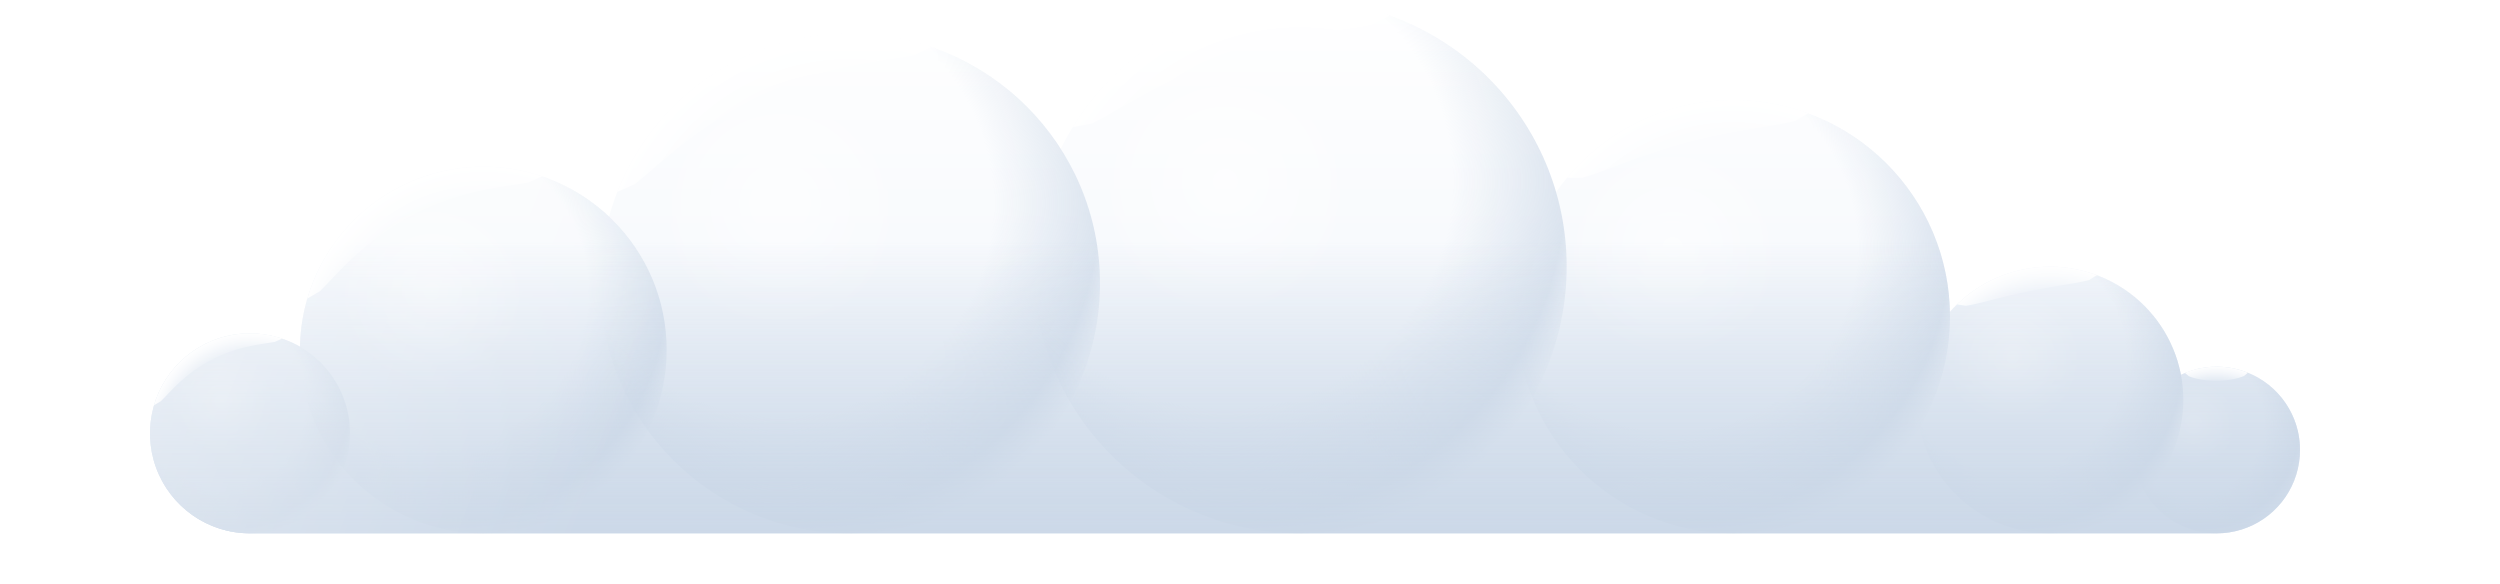
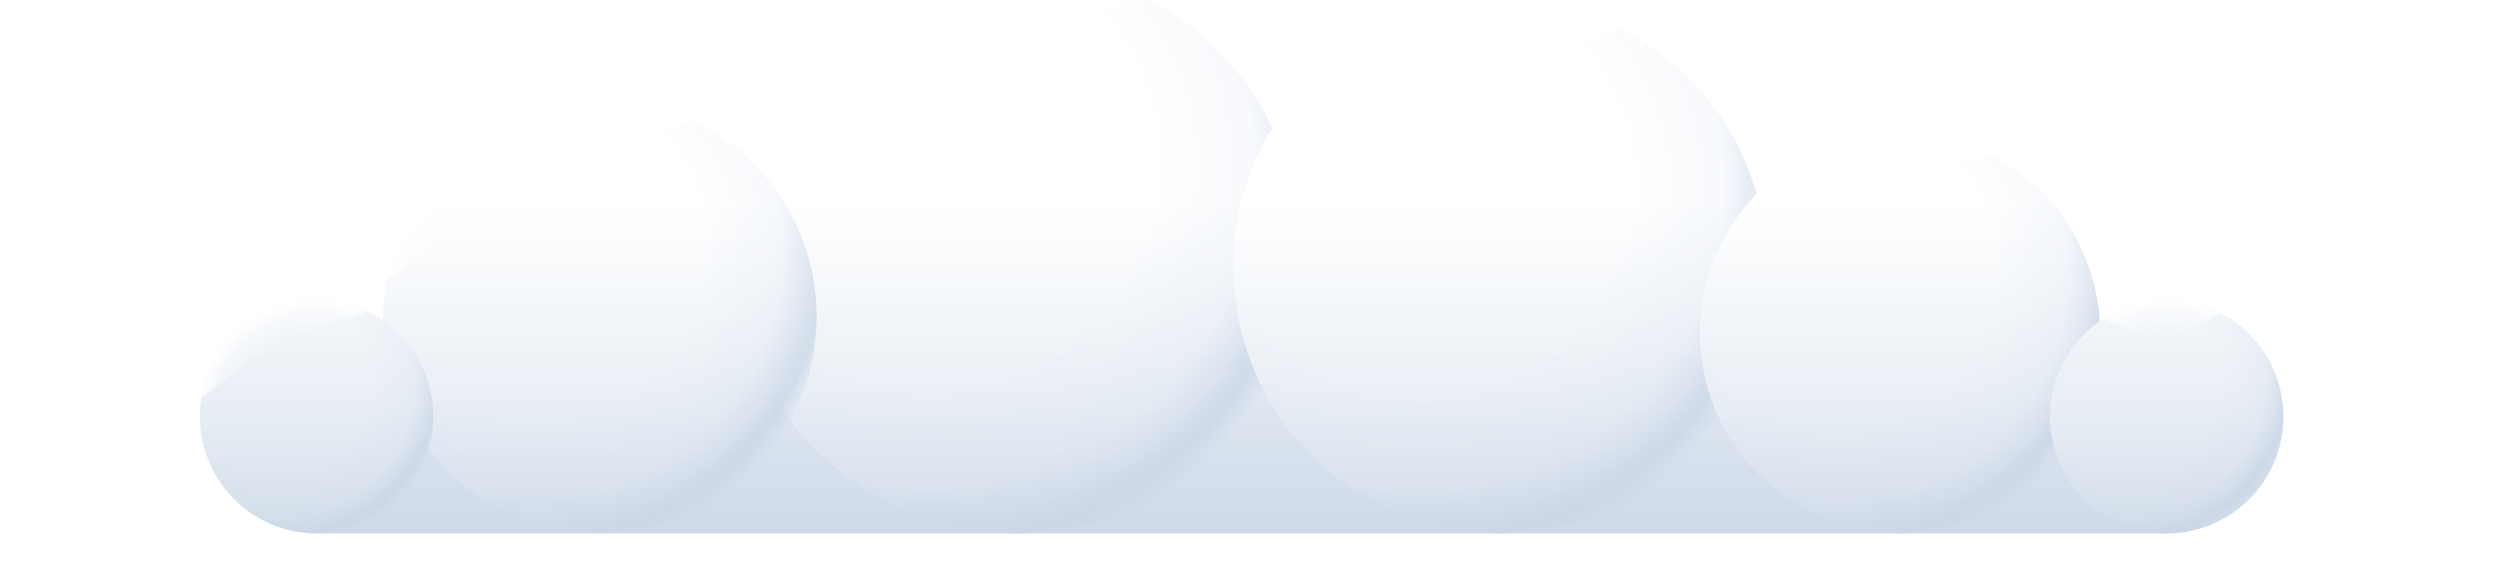
<svg xmlns="http://www.w3.org/2000/svg" width="300" height="70" viewBox="0 0 300 70">
  <defs>
-     <linearGradient id="body" gradientUnits="userSpaceOnUse" x1="0" y1="0" x2="0" y2="64">
+     <linearGradient id="body" gradientUnits="userSpaceOnUse" x1="0" y1="-4" x2="0" y2="64">
      <stop offset="0" stop-color="#FFFFFF" stop-opacity="1" />
-       <stop offset="0.45" stop-color="#F8FAFD" stop-opacity="1" />
-       <stop offset="1" stop-color="#DCE6F2" stop-opacity="1" />
+       <stop offset="0.5" stop-color="#F7F9FC" stop-opacity="1" />
+       <stop offset="1" stop-color="#E4EBF4" stop-opacity="1" />
    </linearGradient>
-     <linearGradient id="under" gradientUnits="userSpaceOnUse" x1="0" y1="28.8" x2="0" y2="64">
+     <linearGradient id="under" gradientUnits="userSpaceOnUse" x1="0" y1="24.56" x2="0" y2="64">
      <stop offset="0" stop-color="#C9D6E6" stop-opacity="0" />
-       <stop offset="0.55" stop-color="#C9D6E6" stop-opacity="0.468" />
-       <stop offset="1" stop-color="#C9D6E6" stop-opacity="0.85" />
+       <stop offset="0.6" stop-color="#C9D6E6" stop-opacity="0.4" />
+       <stop offset="1" stop-color="#C9D6E6" stop-opacity="0.8" />
    </linearGradient>
-     <linearGradient id="light" gradientUnits="userSpaceOnUse" x1="0" y1="0" x2="165" y2="64">
-       <stop offset="0" stop-color="#FFFFFF" stop-opacity="0.55" />
-       <stop offset="0.5" stop-color="#FFFFFF" stop-opacity="0" />
-     </linearGradient>
-     <radialGradient id="lobe6" gradientUnits="userSpaceOnUse" cx="263.2" cy="50.8" r="14.2">
-       <stop offset="0" stop-color="#FFFFFF" stop-opacity="0.55" />
-       <stop offset="0.36" stop-color="#FFFFFF" stop-opacity="0" />
-       <stop offset="0.6" stop-color="#C9D6E6" stop-opacity="0" />
-       <stop offset="0.9" stop-color="#C9D6E6" stop-opacity="0.62" />
+     <radialGradient id="lobe2" gradientUnits="userSpaceOnUse" cx="111.9" cy="19.9" r="48.28">
+       <stop offset="0" stop-color="#FFFFFF" stop-opacity="1" />
+       <stop offset="0.55" stop-color="#FFFFFF" stop-opacity="1" />
+       <stop offset="0.8" stop-color="#F7F9FC" stop-opacity="1" />
+       <stop offset="0.88" stop-color="#E4EBF4" stop-opacity="1" />
+       <stop offset="0.94" stop-color="#C9D6E6" stop-opacity="0.75" />
      <stop offset="1" stop-color="#C9D6E6" stop-opacity="0" />
    </radialGradient>
-     <radialGradient id="lobe0" gradientUnits="userSpaceOnUse" cx="26.64" cy="48.16" r="17.04">
-       <stop offset="0" stop-color="#FFFFFF" stop-opacity="0.55" />
-       <stop offset="0.36" stop-color="#FFFFFF" stop-opacity="0" />
-       <stop offset="0.6" stop-color="#C9D6E6" stop-opacity="0" />
-       <stop offset="0.9" stop-color="#C9D6E6" stop-opacity="0.62" />
+     <radialGradient id="lobe3" gradientUnits="userSpaceOnUse" cx="170.5" cy="22.5" r="45.44">
+       <stop offset="0" stop-color="#FFFFFF" stop-opacity="1" />
+       <stop offset="0.55" stop-color="#FFFFFF" stop-opacity="1" />
+       <stop offset="0.8" stop-color="#F7F9FC" stop-opacity="1" />
+       <stop offset="0.88" stop-color="#E4EBF4" stop-opacity="1" />
+       <stop offset="0.94" stop-color="#C9D6E6" stop-opacity="0.75" />
      <stop offset="1" stop-color="#C9D6E6" stop-opacity="0" />
    </radialGradient>
-     <radialGradient id="lobe5" gradientUnits="userSpaceOnUse" cx="241.52" cy="42.88" r="22.72">
-       <stop offset="0" stop-color="#FFFFFF" stop-opacity="0.55" />
-       <stop offset="0.36" stop-color="#FFFFFF" stop-opacity="0" />
-       <stop offset="0.6" stop-color="#C9D6E6" stop-opacity="0" />
-       <stop offset="0.9" stop-color="#C9D6E6" stop-opacity="0.62" />
+     <radialGradient id="lobe1" gradientUnits="userSpaceOnUse" cx="64.28" cy="30.28" r="36.92">
+       <stop offset="0" stop-color="#FFFFFF" stop-opacity="1" />
+       <stop offset="0.55" stop-color="#FFFFFF" stop-opacity="1" />
+       <stop offset="0.8" stop-color="#F7F9FC" stop-opacity="1" />
+       <stop offset="0.88" stop-color="#E4EBF4" stop-opacity="1" />
+       <stop offset="0.94" stop-color="#C9D6E6" stop-opacity="0.75" />
      <stop offset="1" stop-color="#C9D6E6" stop-opacity="0" />
    </radialGradient>
-     <radialGradient id="lobe1" gradientUnits="userSpaceOnUse" cx="51.84" cy="34.96" r="31.24">
-       <stop offset="0" stop-color="#FFFFFF" stop-opacity="0.55" />
-       <stop offset="0.36" stop-color="#FFFFFF" stop-opacity="0" />
-       <stop offset="0.6" stop-color="#C9D6E6" stop-opacity="0" />
-       <stop offset="0.9" stop-color="#C9D6E6" stop-opacity="0.62" />
+     <radialGradient id="lobe4" gradientUnits="userSpaceOnUse" cx="220.87" cy="32.87" r="34.08">
+       <stop offset="0" stop-color="#FFFFFF" stop-opacity="1" />
+       <stop offset="0.55" stop-color="#FFFFFF" stop-opacity="1" />
+       <stop offset="0.8" stop-color="#F7F9FC" stop-opacity="1" />
+       <stop offset="0.88" stop-color="#E4EBF4" stop-opacity="1" />
+       <stop offset="0.94" stop-color="#C9D6E6" stop-opacity="0.75" />
      <stop offset="1" stop-color="#C9D6E6" stop-opacity="0" />
    </radialGradient>
-     <radialGradient id="lobe4" gradientUnits="userSpaceOnUse" cx="200.72" cy="29.68" r="36.92">
-       <stop offset="0" stop-color="#FFFFFF" stop-opacity="0.55" />
-       <stop offset="0.36" stop-color="#FFFFFF" stop-opacity="0" />
-       <stop offset="0.6" stop-color="#C9D6E6" stop-opacity="0" />
-       <stop offset="0.9" stop-color="#C9D6E6" stop-opacity="0.62" />
+     <radialGradient id="lobe0" gradientUnits="userSpaceOnUse" cx="33.84" cy="45.84" r="19.88">
+       <stop offset="0" stop-color="#FFFFFF" stop-opacity="1" />
+       <stop offset="0.55" stop-color="#FFFFFF" stop-opacity="1" />
+       <stop offset="0.8" stop-color="#F7F9FC" stop-opacity="1" />
+       <stop offset="0.88" stop-color="#E4EBF4" stop-opacity="1" />
+       <stop offset="0.94" stop-color="#C9D6E6" stop-opacity="0.75" />
      <stop offset="1" stop-color="#C9D6E6" stop-opacity="0" />
    </radialGradient>
-     <radialGradient id="lobe2" gradientUnits="userSpaceOnUse" cx="93.6" cy="24.4" r="42.6">
-       <stop offset="0" stop-color="#FFFFFF" stop-opacity="0.55" />
-       <stop offset="0.36" stop-color="#FFFFFF" stop-opacity="0" />
-       <stop offset="0.6" stop-color="#C9D6E6" stop-opacity="0" />
-       <stop offset="0.9" stop-color="#C9D6E6" stop-opacity="0.62" />
+     <radialGradient id="lobe5" gradientUnits="userSpaceOnUse" cx="255.84" cy="45.84" r="19.88">
+       <stop offset="0" stop-color="#FFFFFF" stop-opacity="1" />
+       <stop offset="0.55" stop-color="#FFFFFF" stop-opacity="1" />
+       <stop offset="0.8" stop-color="#F7F9FC" stop-opacity="1" />
+       <stop offset="0.88" stop-color="#E4EBF4" stop-opacity="1" />
+       <stop offset="0.94" stop-color="#C9D6E6" stop-opacity="0.75" />
      <stop offset="1" stop-color="#C9D6E6" stop-opacity="0" />
    </radialGradient>
-     <radialGradient id="lobe3" gradientUnits="userSpaceOnUse" cx="147.04" cy="21.76" r="45.44">
-       <stop offset="0" stop-color="#FFFFFF" stop-opacity="0.55" />
-       <stop offset="0.36" stop-color="#FFFFFF" stop-opacity="0" />
-       <stop offset="0.6" stop-color="#C9D6E6" stop-opacity="0" />
-       <stop offset="0.9" stop-color="#C9D6E6" stop-opacity="0.62" />
-       <stop offset="1" stop-color="#C9D6E6" stop-opacity="0" />
-     </radialGradient>
-     <radialGradient id="rim0" gradientUnits="userSpaceOnUse" cx="30" cy="52" r="12">
-       <stop offset="0.8" stop-color="#FFFFFF" stop-opacity="0" />
-       <stop offset="0.93" stop-color="#FFFFFF" stop-opacity="0.665" />
+     <radialGradient id="rim0" gradientUnits="userSpaceOnUse" cx="38" cy="50" r="14">
+       <stop offset="0.7" stop-color="#FFFFFF" stop-opacity="0" />
+       <stop offset="0.9" stop-color="#FFFFFF" stop-opacity="0.427" />
      <stop offset="1" stop-color="#FFFFFF" stop-opacity="0.95" />
    </radialGradient>
-     <radialGradient id="rim1" gradientUnits="userSpaceOnUse" cx="58" cy="42" r="22">
-       <stop offset="0.8" stop-color="#FFFFFF" stop-opacity="0" />
-       <stop offset="0.93" stop-color="#FFFFFF" stop-opacity="0.665" />
+     <radialGradient id="rim1" gradientUnits="userSpaceOnUse" cx="72" cy="38" r="26">
+       <stop offset="0.7" stop-color="#FFFFFF" stop-opacity="0" />
+       <stop offset="0.9" stop-color="#FFFFFF" stop-opacity="0.427" />
      <stop offset="1" stop-color="#FFFFFF" stop-opacity="0.95" />
    </radialGradient>
-     <radialGradient id="rim2" gradientUnits="userSpaceOnUse" cx="102" cy="34" r="30">
-       <stop offset="0.8" stop-color="#FFFFFF" stop-opacity="0" />
-       <stop offset="0.93" stop-color="#FFFFFF" stop-opacity="0.665" />
+     <radialGradient id="rim2" gradientUnits="userSpaceOnUse" cx="122" cy="30" r="34">
+       <stop offset="0.7" stop-color="#FFFFFF" stop-opacity="0" />
+       <stop offset="0.9" stop-color="#FFFFFF" stop-opacity="0.427" />
      <stop offset="1" stop-color="#FFFFFF" stop-opacity="0.95" />
    </radialGradient>
-     <radialGradient id="rim3" gradientUnits="userSpaceOnUse" cx="156" cy="32" r="32">
-       <stop offset="0.8" stop-color="#FFFFFF" stop-opacity="0" />
-       <stop offset="0.93" stop-color="#FFFFFF" stop-opacity="0.665" />
+     <radialGradient id="rim3" gradientUnits="userSpaceOnUse" cx="180" cy="32" r="32">
+       <stop offset="0.7" stop-color="#FFFFFF" stop-opacity="0" />
+       <stop offset="0.9" stop-color="#FFFFFF" stop-opacity="0.427" />
      <stop offset="1" stop-color="#FFFFFF" stop-opacity="0.95" />
    </radialGradient>
-     <radialGradient id="rim4" gradientUnits="userSpaceOnUse" cx="208" cy="38" r="26">
-       <stop offset="0.8" stop-color="#FFFFFF" stop-opacity="0" />
-       <stop offset="0.93" stop-color="#FFFFFF" stop-opacity="0.665" />
+     <radialGradient id="rim4" gradientUnits="userSpaceOnUse" cx="228" cy="40" r="24">
+       <stop offset="0.7" stop-color="#FFFFFF" stop-opacity="0" />
+       <stop offset="0.9" stop-color="#FFFFFF" stop-opacity="0.427" />
      <stop offset="1" stop-color="#FFFFFF" stop-opacity="0.95" />
    </radialGradient>
-     <radialGradient id="rim5" gradientUnits="userSpaceOnUse" cx="246" cy="48" r="16">
-       <stop offset="0.8" stop-color="#FFFFFF" stop-opacity="0" />
-       <stop offset="0.93" stop-color="#FFFFFF" stop-opacity="0.665" />
-       <stop offset="1" stop-color="#FFFFFF" stop-opacity="0.95" />
-     </radialGradient>
-     <radialGradient id="rim6" gradientUnits="userSpaceOnUse" cx="266" cy="54" r="10">
-       <stop offset="0.8" stop-color="#FFFFFF" stop-opacity="0" />
-       <stop offset="0.93" stop-color="#FFFFFF" stop-opacity="0.665" />
+     <radialGradient id="rim5" gradientUnits="userSpaceOnUse" cx="260" cy="50" r="14">
+       <stop offset="0.7" stop-color="#FFFFFF" stop-opacity="0" />
+       <stop offset="0.9" stop-color="#FFFFFF" stop-opacity="0.427" />
      <stop offset="1" stop-color="#FFFFFF" stop-opacity="0.95" />
    </radialGradient>
  </defs>
-   <path fill="url(#body)" d="M266 64L30 64C24.95 64 20.45 60.84 18.72 56.1C17 51.36 18.42 46.05 22.29 42.81C26.15 39.56 31.63 39.09 36 41.61C36.16 32.9 41.43 25.11 49.46 21.72C57.49 18.34 66.75 20.02 73.09 25.99C76.25 14.57 85.84 6.09 97.55 4.33C109.27 2.58 120.92 7.88 127.29 17.86C133.12 6.02 145.63 -1.03 158.78 0.12C171.94 1.27 183.03 10.38 186.72 23.06C193.18 13.86 204.81 9.86 215.56 13.12C226.31 16.39 233.74 26.19 233.99 37.42C238.03 32.85 244.31 30.96 250.2 32.56C256.09 34.16 260.55 38.98 261.71 44.97C265.42 43.21 269.83 43.89 272.83 46.69C275.83 49.5 276.81 53.85 275.3 57.67C273.8 61.49 270.11 64 266 64Z" />
-   <path fill="url(#lobe6)" d="M276 54C276 59.52 271.52 64 266 64C260.48 64 256 59.52 256 54C256 48.48 260.48 44 266 44C271.52 44 276 48.48 276 54Z" />
-   <path fill="url(#lobe0)" d="M42 52C42 58.63 36.63 64 30 64C23.37 64 18 58.63 18 52C18 45.37 23.37 40 30 40C36.63 40 42 45.37 42 52Z" />
-   <path fill="url(#lobe5)" d="M262 48C262 56.84 254.84 64 246 64C237.16 64 230 56.84 230 48C230 39.16 237.16 32 246 32C254.84 32 262 39.16 262 48Z" />
-   <path fill="url(#lobe1)" d="M80 42C80 54.15 70.15 64 58 64C45.85 64 36 54.15 36 42C36 29.85 45.85 20 58 20C70.15 20 80 29.85 80 42Z" />
-   <path fill="url(#lobe4)" d="M234 38C234 52.36 222.36 64 208 64C193.64 64 182 52.36 182 38C182 23.64 193.64 12 208 12C222.36 12 234 23.64 234 38Z" />
-   <path fill="url(#lobe2)" d="M132 34C132 50.57 118.57 64 102 64C85.43 64 72 50.57 72 34C72 17.43 85.43 4 102 4C118.57 4 132 17.43 132 34Z" />
-   <path fill="url(#lobe3)" d="M188 32C188 49.67 173.67 64 156 64C138.33 64 124 49.67 124 32C124 14.33 138.33 0 156 0C173.67 0 188 14.33 188 32Z" />
-   <path fill="url(#under)" d="M266 64L30 64C24.95 64 20.45 60.84 18.72 56.1C17 51.36 18.42 46.05 22.29 42.81C26.15 39.56 31.63 39.09 36 41.61C36.16 32.9 41.43 25.11 49.46 21.72C57.49 18.34 66.75 20.02 73.09 25.99C76.25 14.57 85.84 6.09 97.55 4.33C109.27 2.58 120.92 7.88 127.29 17.86C133.12 6.02 145.63 -1.03 158.78 0.12C171.94 1.27 183.03 10.38 186.72 23.06C193.18 13.86 204.81 9.86 215.56 13.12C226.31 16.39 233.74 26.19 233.99 37.42C238.03 32.85 244.31 30.96 250.2 32.56C256.09 34.16 260.55 38.98 261.71 44.97C265.42 43.21 269.83 43.89 272.83 46.69C275.83 49.5 276.81 53.85 275.3 57.67C273.8 61.49 270.11 64 266 64Z" />
-   <path fill="url(#light)" d="M266 64L30 64C24.95 64 20.45 60.84 18.72 56.1C17 51.36 18.42 46.05 22.29 42.81C26.15 39.56 31.63 39.09 36 41.61C36.16 32.9 41.43 25.11 49.46 21.72C57.49 18.34 66.75 20.02 73.09 25.99C76.25 14.57 85.84 6.09 97.55 4.33C109.27 2.58 120.92 7.88 127.29 17.86C133.12 6.02 145.63 -1.03 158.78 0.12C171.94 1.27 183.03 10.38 186.72 23.06C193.18 13.86 204.81 9.86 215.56 13.12C226.31 16.39 233.74 26.19 233.99 37.42C238.03 32.85 244.31 30.96 250.2 32.56C256.09 34.16 260.55 38.98 261.71 44.97C265.42 43.21 269.83 43.89 272.83 46.69C275.83 49.5 276.81 53.85 275.3 57.67C273.8 61.49 270.11 64 266 64Z" />
-   <path fill="url(#rim0)" d="M18.48 48.63C19.4 45.49 21.56 42.87 24.46 41.36C27.36 39.85 30.75 39.59 33.85 40.63L33.85 40.63L32.97 41.03L32.22 41.15L31.52 41.26L30.83 41.37L30.17 41.5L29.53 41.64L28.9 41.8L28.28 41.98L27.68 42.18L27.09 42.4L26.52 42.63L25.95 42.89L25.4 43.17L24.86 43.46L24.32 43.78L23.8 44.11L23.28 44.47L22.78 44.84L22.28 45.24L21.78 45.67L21.3 46.11L20.82 46.59L20.33 47.08L19.84 47.6L19.31 48.14L18.48 48.63Z" />
-   <path fill="url(#rim1)" d="M36.88 35.83C38.57 30.07 42.52 25.25 47.84 22.49C53.16 19.72 59.38 19.24 65.05 21.16L65.05 21.16L63.44 21.89L62.08 22.12L60.78 22.31L59.53 22.51L58.31 22.74L57.13 23L55.98 23.3L54.85 23.63L53.75 23.99L52.67 24.39L51.62 24.83L50.58 25.3L49.57 25.8L48.57 26.34L47.59 26.92L46.63 27.54L45.69 28.19L44.76 28.88L43.84 29.62L42.94 30.39L42.05 31.21L41.16 32.08L40.28 32.98L39.37 33.94L38.41 34.93L36.88 35.83Z" />
-   <path fill="url(#rim2)" d="M74.08 23.03C79.96 8.07 96.59 0.4 111.78 5.64L111.78 5.64L109.67 6.65L107.89 6.96L106.21 7.21L104.58 7.47L103 7.76L101.47 8.07L99.97 8.43L98.5 8.82L97.06 9.26L95.65 9.73L94.27 10.24L92.91 10.8L91.57 11.39L90.25 12.02L88.95 12.7L87.66 13.42L86.39 14.18L85.12 14.99L83.87 15.85L82.63 16.76L81.39 17.72L80.15 18.74L78.89 19.81L77.61 20.92L76.22 22.07L74.08 23.03Z" />
-   <path fill="url(#rim3)" d="M128.73 15.26C136.65 2.36 152.52 -3.23 166.77 1.87L166.77 1.87L164.69 2.97L162.97 3.31L161.35 3.57L159.79 3.82L158.27 4.08L156.79 4.35L155.35 4.65L153.94 4.97L152.55 5.31L151.18 5.68L149.83 6.08L148.5 6.5L147.18 6.95L145.87 7.42L144.57 7.93L143.27 8.46L141.97 9.03L140.68 9.63L139.37 10.27L138.06 10.94L136.74 11.66L135.4 12.41L134.02 13.19L132.59 14.01L131.04 14.82L128.73 15.26Z" />
-   <path fill="url(#rim4)" d="M188.05 21.33C195.09 12.9 206.67 9.81 216.98 13.6L216.98 13.6L215.4 14.52L214.13 14.81L212.92 15.02L211.77 15.21L210.65 15.39L209.56 15.58L208.49 15.77L207.45 15.98L206.42 16.19L205.41 16.41L204.41 16.65L203.42 16.89L202.43 17.15L201.45 17.42L200.46 17.7L199.48 18L198.49 18.31L197.5 18.64L196.49 18.98L195.47 19.34L194.43 19.73L193.37 20.12L192.27 20.54L191.12 20.95L189.87 21.34L188.05 21.33Z" />
-   <path fill="url(#rim5)" d="M234.84 36.53C239.29 32.21 245.82 30.84 251.62 33.02L251.62 33.02L250.7 33.6L249.97 33.78L249.28 33.91L248.62 34.03L247.98 34.13L247.36 34.24L246.75 34.34L246.15 34.44L245.57 34.55L244.99 34.66L244.42 34.77L243.85 34.88L243.28 35L242.72 35.12L242.15 35.24L241.58 35.37L241.01 35.5L240.43 35.64L239.84 35.79L239.24 35.93L238.63 36.09L238 36.25L237.35 36.41L236.67 36.56L235.92 36.69L234.84 36.53Z" />
-   <path fill="url(#rim6)" d="M262.19 44.75C264.61 43.76 267.32 43.75 269.74 44.73L269.74 44.73L269.28 45.12L268.94 45.25L268.62 45.35L268.32 45.42L268.04 45.49L267.76 45.54L267.49 45.58L267.23 45.62L266.97 45.65L266.72 45.67L266.47 45.69L266.22 45.7L265.97 45.7L265.72 45.7L265.48 45.69L265.22 45.67L264.97 45.65L264.71 45.63L264.45 45.59L264.18 45.55L263.9 45.5L263.62 45.44L263.32 45.37L263 45.28L262.66 45.14L262.19 44.75Z" />
+   <path fill="url(#body)" d="M260 64L38 64C31.97 64 26.62 60.14 24.71 54.41C22.81 48.69 24.79 42.39 29.62 38.78C34.46 35.17 41.06 35.07 46.01 38.51C45.8 28.05 51.88 18.49 61.45 14.24C71.01 9.99 82.19 11.89 89.81 19.06C94.26 5.97 106.19 -3.13 119.99 -3.94C133.8 -4.76 146.72 2.87 152.68 15.34C159.3 4.48 171.73 -1.43 184.33 0.29C196.93 2.01 207.32 11.04 210.79 23.27C217.41 16.46 227.43 14.19 236.34 17.5C245.26 20.8 251.38 29.05 251.96 38.54C256.9 35.07 263.51 35.16 268.35 38.76C273.2 42.36 275.19 48.67 273.29 54.4C271.39 60.13 266.04 64 260 64Z" />
+   <path fill="url(#lobe2)" d="M156 30C156 48.78 140.78 64 122 64C103.22 64 88 48.78 88 30C88 11.22 103.22 -4 122 -4C140.78 -4 156 11.22 156 30Z" />
+   <path fill="url(#lobe3)" d="M212 32C212 49.67 197.67 64 180 64C162.33 64 148 49.67 148 32C148 14.33 162.33 0 180 0C197.67 0 212 14.33 212 32Z" />
+   <path fill="url(#lobe1)" d="M98 38C98 52.36 86.36 64 72 64C57.64 64 46 52.36 46 38C46 23.64 57.64 12 72 12C86.36 12 98 23.64 98 38Z" />
+   <path fill="url(#lobe4)" d="M252 40C252 53.25 241.25 64 228 64C214.75 64 204 53.25 204 40C204 26.75 214.75 16 228 16C241.25 16 252 26.75 252 40Z" />
+   <path fill="url(#lobe0)" d="M52 50C52 57.73 45.73 64 38 64C30.27 64 24 57.73 24 50C24 42.27 30.27 36 38 36C45.73 36 52 42.27 52 50Z" />
+   <path fill="url(#lobe5)" d="M274 50C274 57.73 267.73 64 260 64C252.27 64 246 57.73 246 50C246 42.27 252.27 36 260 36C267.73 36 274 42.27 274 50Z" />
+   <path fill="url(#under)" d="M260 64L38 64C31.97 64 26.62 60.14 24.71 54.41C22.81 48.69 24.79 42.39 29.62 38.78C34.46 35.17 41.06 35.07 46.01 38.51C45.8 28.05 51.88 18.49 61.45 14.24C71.01 9.99 82.19 11.89 89.81 19.06C94.26 5.97 106.19 -3.13 119.99 -3.94C133.8 -4.76 146.72 2.87 152.68 15.34C159.3 4.48 171.73 -1.43 184.33 0.29C196.93 2.01 207.32 11.04 210.79 23.27C217.41 16.46 227.43 14.19 236.34 17.5C245.26 20.8 251.38 29.05 251.96 38.54C256.9 35.07 263.51 35.16 268.35 38.76C273.2 42.36 275.19 48.67 273.29 54.4C271.39 60.13 266.04 64 260 64Z" />
+   <path fill="url(#rim0)" d="M24.2 47.67C24.93 43.34 27.64 39.61 31.54 37.58C35.43 35.56 40.04 35.47 44.01 37.35L44.01 37.35L42.74 37.86L41.69 38.13L40.72 38.41L39.81 38.7L38.97 39.03L38.18 39.4L37.45 39.8L36.77 40.23L36.09 40.39L35.42 40.55L34.75 40.75L34.1 41.01L33.47 41.31L32.87 41.65L32.29 42.04L31.74 42.46L31.22 42.92L30.7 43.39L29.96 43.7L29.21 44.07L28.46 44.5L27.7 45.01L26.94 45.58L26.17 46.21L25.34 46.92L24.2 47.67Z" />
+   <path fill="url(#rim1)" d="M46.36 33.66C47.72 25.63 52.77 18.7 59.99 14.94C67.22 11.18 75.79 11.02 83.15 14.51L83.15 14.51L80.8 15.46L78.85 15.96L77.05 16.47L75.37 17.02L73.8 17.63L72.34 18.31L70.98 19.05L69.72 19.86L68.46 20.15L67.2 20.44L65.97 20.83L64.76 21.3L63.6 21.86L62.47 22.49L61.4 23.21L60.37 24L59.41 24.86L58.45 25.73L57.07 26.3L55.68 26.98L54.28 27.79L52.88 28.73L51.47 29.78L50.02 30.97L48.49 32.28L46.36 33.66Z" />
+   <path fill="url(#rim2)" d="M90.66 16.81C94.28 8.2 101.29 1.46 110.03 -1.82C118.77 -5.11 128.48 -4.66 136.88 -0.57L136.88 -0.57L134.04 0.73L131.72 1.43L129.59 2.09L127.6 2.78L125.74 3.52L124 4.33L122.38 5.19L120.87 6.12L119.39 6.34L117.92 6.55L116.46 6.85L115.03 7.24L113.62 7.72L112.25 8.29L110.91 8.94L109.61 9.68L108.37 10.49L107.11 11.29L105.37 11.59L103.58 12.01L101.74 12.55L99.85 13.22L97.9 14.01L95.86 14.92L93.66 15.93L90.66 16.81Z" />
+   <path fill="url(#rim3)" d="M153.76 13.68C162.84 0.68 180.06 -3.71 194.26 3.35L194.26 3.35L191.79 4.65L189.8 5.34L187.98 5.98L186.29 6.61L184.7 7.28L183.22 7.98L181.83 8.72L180.54 9.5L179.31 9.61L178.08 9.68L176.87 9.82L175.66 10.02L174.46 10.3L173.28 10.63L172.12 11.03L170.99 11.49L169.88 12.02L168.75 12.51L167.24 12.45L165.66 12.46L164.03 12.55L162.32 12.73L160.53 12.98L158.63 13.3L156.55 13.64L153.76 13.68Z" />
+   <path fill="url(#rim4)" d="M211.7 22.39C219.07 15.56 229.92 14.05 238.88 18.61L238.88 18.61L237.19 19.64L235.84 20.19L234.62 20.69L233.48 21.17L232.42 21.65L231.43 22.15L230.49 22.67L229.62 23.2L228.83 23.22L228.04 23.2L227.25 23.22L226.47 23.27L225.69 23.36L224.91 23.49L224.14 23.65L223.38 23.85L222.63 24.08L221.86 24.28L220.87 24L219.84 23.76L218.74 23.55L217.59 23.38L216.37 23.22L215.06 23.08L213.61 22.91L211.7 22.39Z" />
+   <path fill="url(#rim5)" d="M252.48 38.19C256.69 35.51 262.01 35.27 266.44 37.57L266.44 37.57L265.53 38.2L264.81 38.54L264.17 38.84L263.57 39.13L263.01 39.41L262.49 39.69L262 39.98L261.54 40.28L261.14 40.27L260.75 40.23L260.35 40.21L259.96 40.2L259.57 40.21L259.17 40.23L258.78 40.28L258.39 40.33L258.01 40.41L257.61 40.45L257.12 40.2L256.61 39.95L256.06 39.72L255.48 39.49L254.86 39.26L254.19 39.01L253.45 38.73L252.48 38.19Z" />
</svg>
